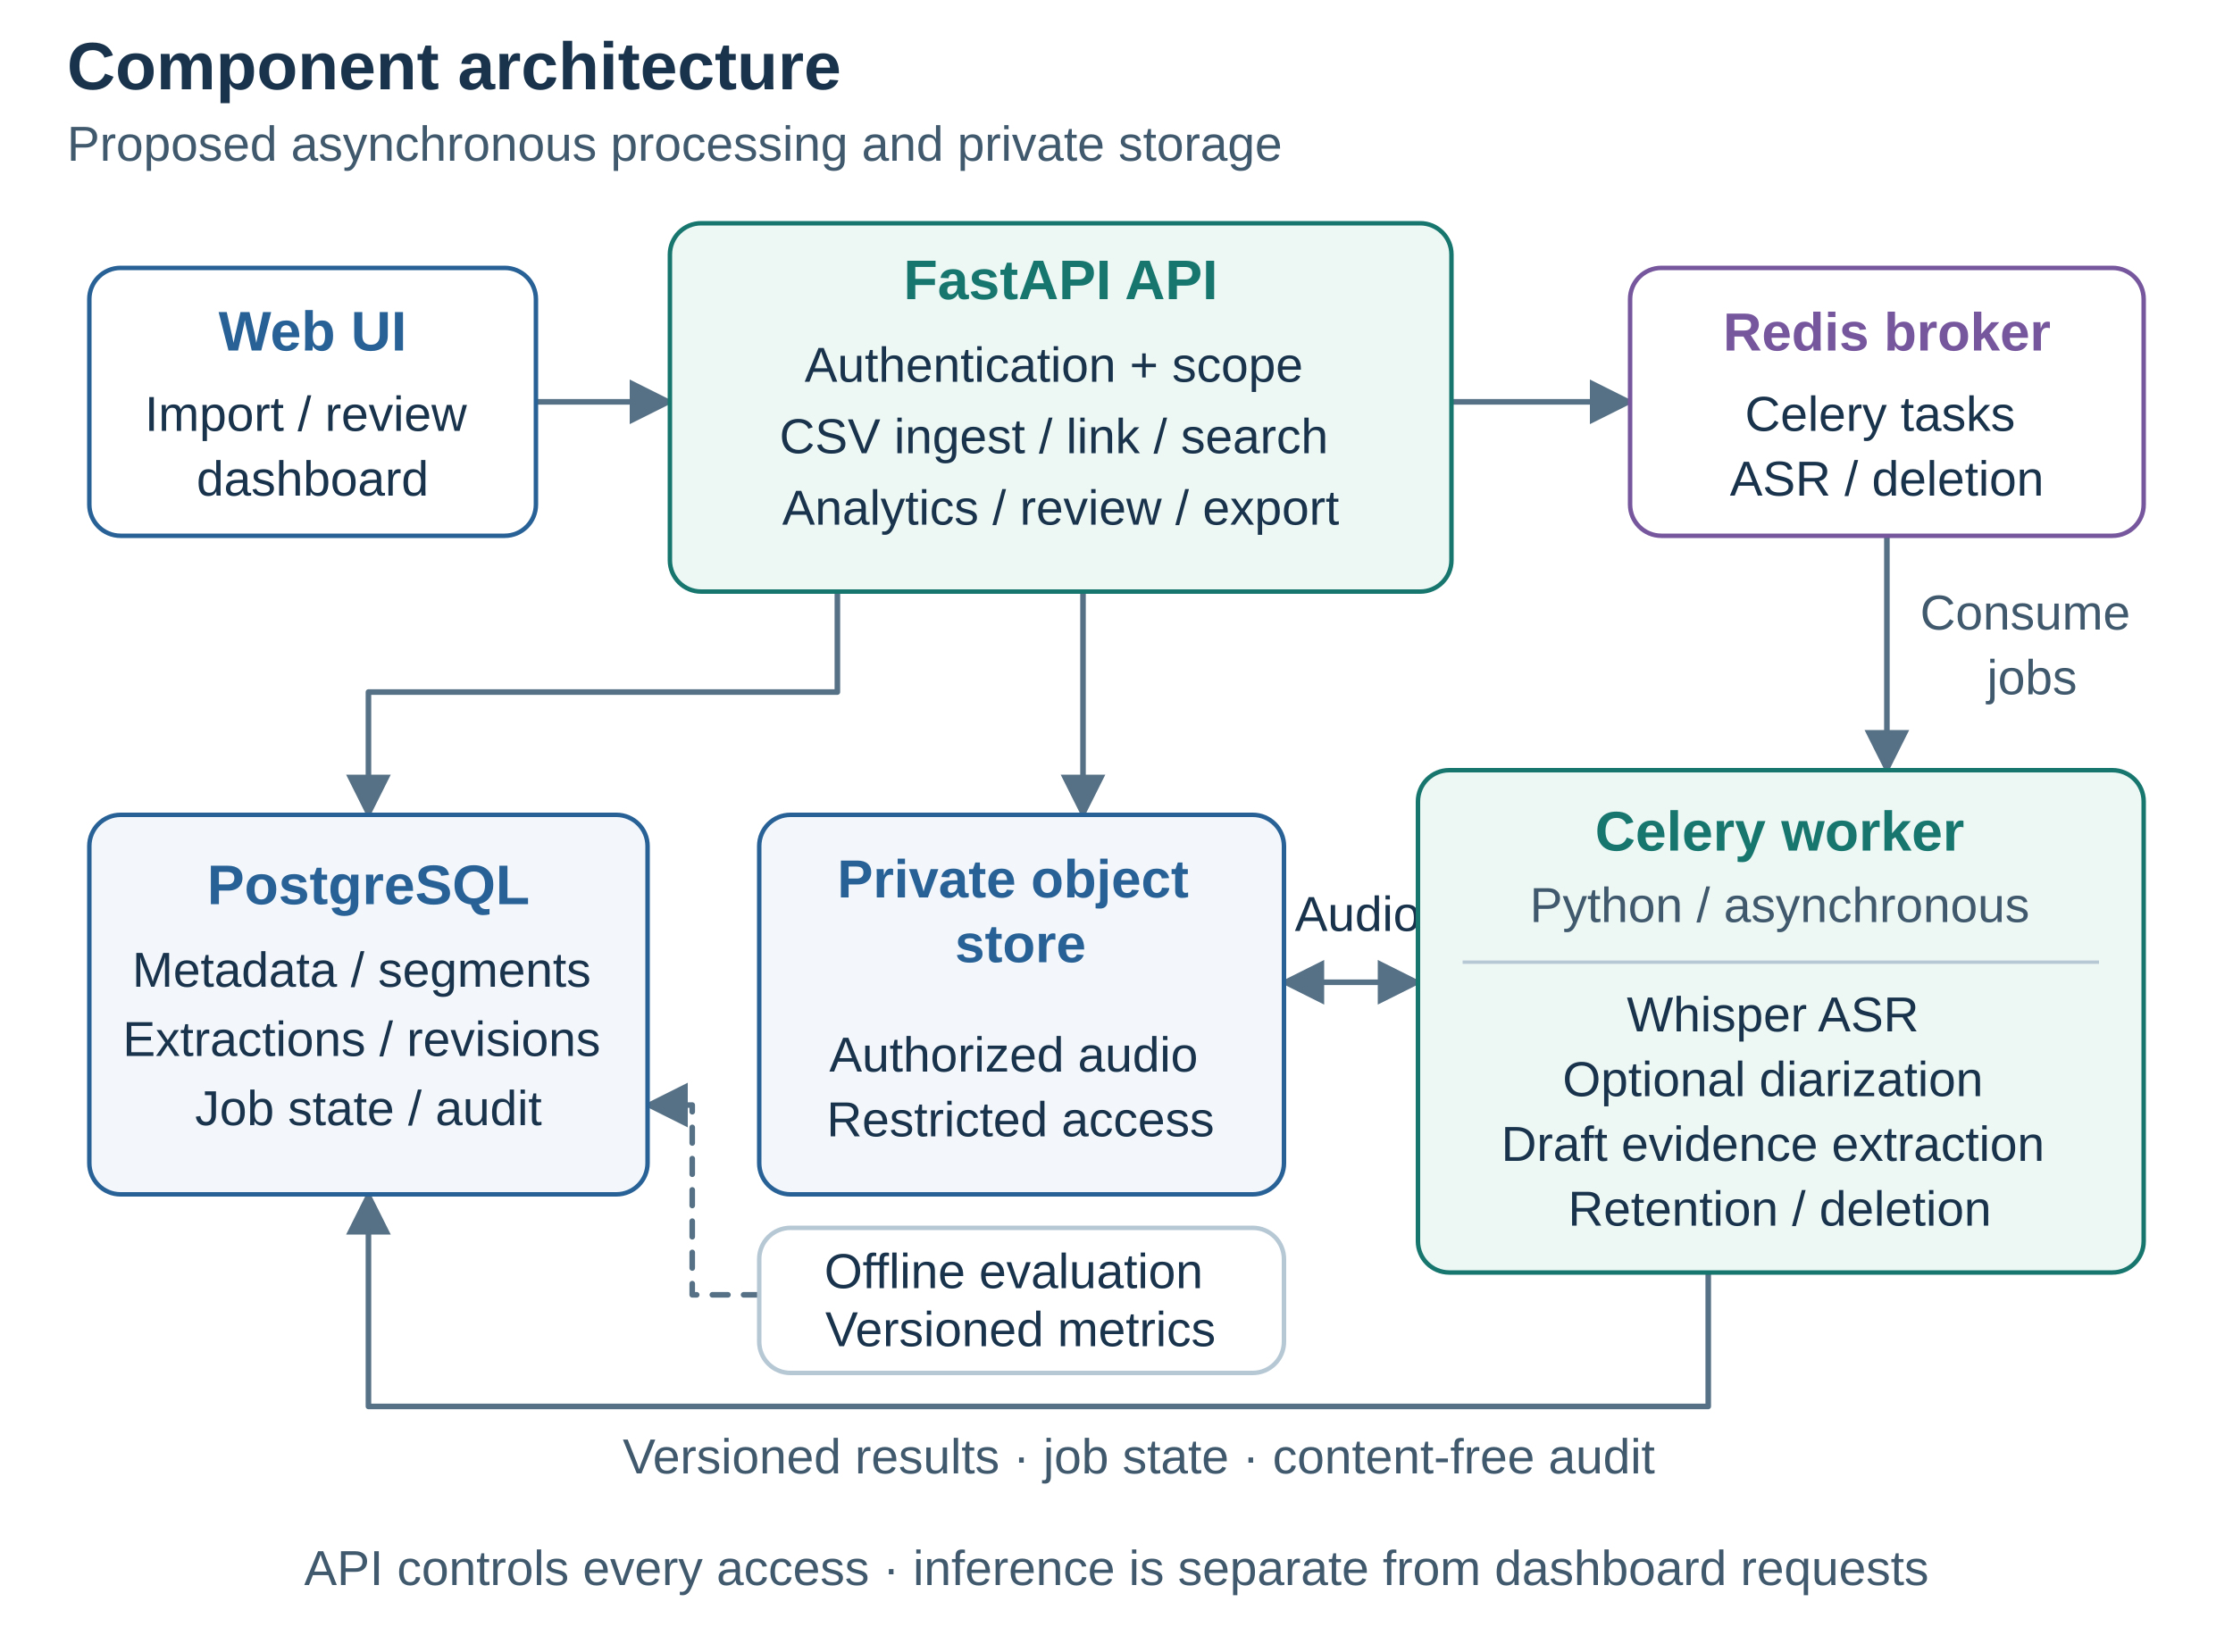
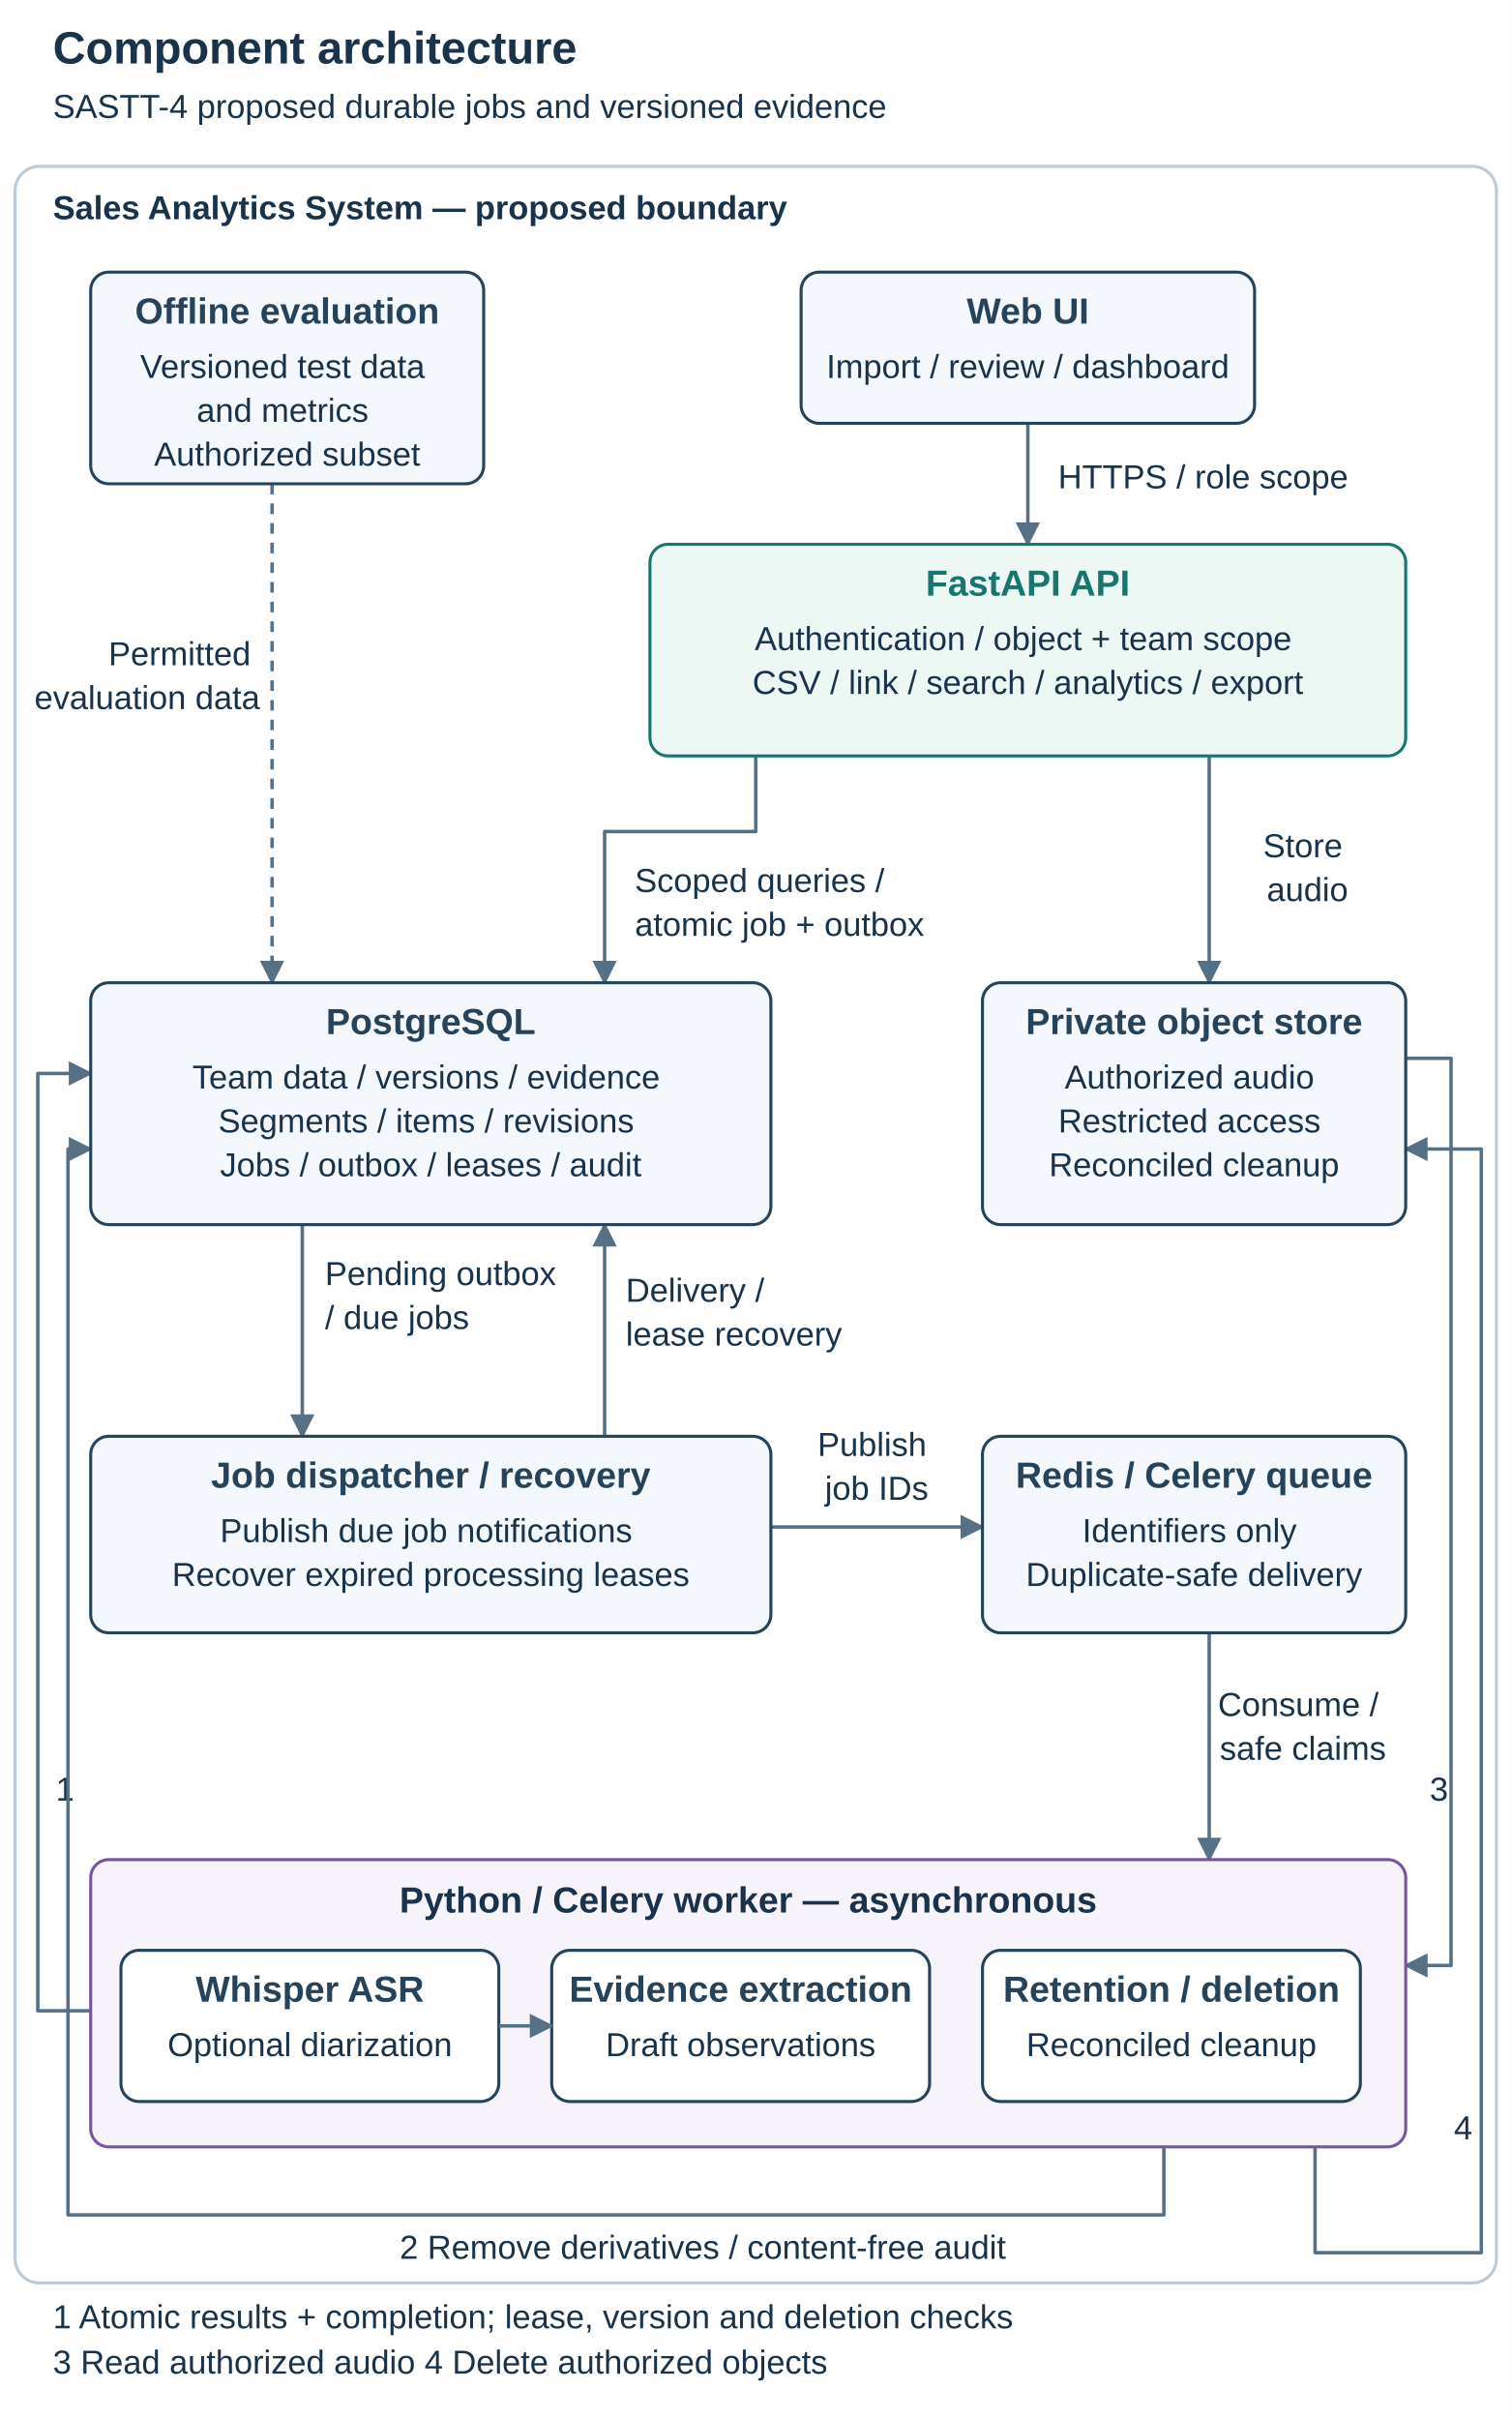
- <svg xmlns="http://www.w3.org/2000/svg" width="1000" height="740" viewBox="0 0 1000 740" role="img" aria-label="Sales Analytics System proposed component architecture">
+ <svg xmlns="http://www.w3.org/2000/svg" width="1000" height="1600" viewBox="0 0 1000 1600" role="img" aria-label="Proposed component architecture with durable job dispatch and recovery">
  <defs>
-     <marker id="arrow" viewBox="0 0 10 10" refX="9" refY="5" markerWidth="8" markerHeight="8" orient="auto-start-reverse">
+     <marker id="arrow" viewBox="0 0 10 10" refX="9" refY="5" markerWidth="7" markerHeight="7" orient="auto-start-reverse">
      <path d="M0,0 L10,5 L0,10 z" fill="#567185" />
    </marker>
  </defs>
-   <rect width="100%" height="100%" fill="#FFFFFF" />
-   <text x="30" y="40" font-family="Arial, Helvetica, sans-serif" font-size="30" fill="#18334B" font-weight="700" text-anchor="start">
-     <tspan x="30" dy="0">Component architecture</tspan>
+   <rect width="1000" height="1600" fill="white" />
+   <text x="35" y="42" text-anchor="start" font-family="Arial, Helvetica, sans-serif" font-size="30" font-weight="700" fill="#18334B">
+     <tspan x="35" dy="0">Component architecture</tspan>
  </text>
-   <text x="30" y="72" font-family="Arial, Helvetica, sans-serif" font-size="22" fill="#40596D" font-weight="400" text-anchor="start">
-     <tspan x="30" dy="0">Proposed asynchronous processing and private storage</tspan>
+   <text x="35" y="78" text-anchor="start" font-family="Arial, Helvetica, sans-serif" font-size="22" font-weight="400" fill="#18334B">
+     <tspan x="35" dy="0">SASTT-4 proposed durable jobs and versioned evidence</tspan>
  </text>
-   <path d="M240,180 L300,180" fill="none" stroke="#567185" stroke-width="2.5" stroke-linecap="round" stroke-linejoin="round" marker-end="url(#arrow)" />
-   <path d="M650,180 L730,180" fill="none" stroke="#567185" stroke-width="2.5" stroke-linecap="round" stroke-linejoin="round" marker-end="url(#arrow)" />
-   <path d="M845,240 L845,345" fill="none" stroke="#567185" stroke-width="2.5" stroke-linecap="round" stroke-linejoin="round" marker-end="url(#arrow)" />
-   <text x="910" y="282" font-family="Arial, Helvetica, sans-serif" font-size="22" fill="#40596D" font-weight="400" text-anchor="middle">
-     <tspan x="910" dy="0">Consume</tspan>
-     <tspan x="910" dy="29">jobs</tspan>
+   <rect x="10" y="110" width="980" height="1400" rx="16" fill="white" stroke="#BCCAD5" stroke-width="2" />
+   <text x="35" y="145" text-anchor="start" font-family="Arial, Helvetica, sans-serif" font-size="22" font-weight="700" fill="#18334B">
+     <tspan x="35" dy="0">Sales Analytics System — proposed boundary</tspan>
  </text>
-   <path d="M375,265 L375,310 L165,310 L165,365" fill="none" stroke="#567185" stroke-width="2.5" stroke-linecap="round" stroke-linejoin="round" marker-end="url(#arrow)" />
-   <path d="M485,265 L485,365" fill="none" stroke="#567185" stroke-width="2.5" stroke-linecap="round" stroke-linejoin="round" marker-end="url(#arrow)" />
-   <path d="M635,440 L575,440" fill="none" stroke="#567185" stroke-width="2.5" marker-start="url(#arrow)" marker-end="url(#arrow)" />
-   <text x="608" y="417" font-family="Arial, Helvetica, sans-serif" font-size="22" fill="#18334B" font-weight="400" text-anchor="middle">
-     <tspan x="608" dy="0">Audio</tspan>
+   <path d="M680,280 L680,360" fill="none" stroke="#567185" stroke-width="2.3" stroke-linejoin="round" marker-end="url(#arrow)" />
+   <text x="700" y="323" text-anchor="start" font-family="Arial, Helvetica, sans-serif" font-size="22" font-weight="400" fill="#18334B">
+     <tspan x="700" dy="0">HTTPS / role scope</tspan>
  </text>
-   <path d="M765,570 L765,630 L165,630 L165,535" fill="none" stroke="#567185" stroke-width="2.5" stroke-linecap="round" stroke-linejoin="round" marker-end="url(#arrow)" />
-   <text x="510" y="660" font-family="Arial, Helvetica, sans-serif" font-size="22" fill="#40596D" font-weight="400" text-anchor="middle">
-     <tspan x="510" dy="0">Versioned results · job state · content-free audit</tspan>
+   <path d="M500,500 L500,550 L400,550 L400,650" fill="none" stroke="#567185" stroke-width="2.3" stroke-linejoin="round" marker-end="url(#arrow)" />
+   <text x="420" y="590" text-anchor="start" font-family="Arial, Helvetica, sans-serif" font-size="22" font-weight="400" fill="#18334B">
+     <tspan x="420" dy="0">Scoped queries /</tspan>
+     <tspan x="420" dy="29">atomic job + outbox</tspan>
  </text>
-   <path d="M340,580 L310,580 L310,495 L290,495" fill="none" stroke="#567185" stroke-width="2.5" stroke-linecap="round" stroke-linejoin="round" stroke-dasharray="7 7" marker-end="url(#arrow)" />
-   <rect x="40" y="120" width="200" height="120" rx="14" fill="#FFFFFF" stroke="#286196" stroke-width="2" />
-   <text x="140" y="157" font-family="Arial, Helvetica, sans-serif" font-size="25" fill="#286196" font-weight="700" text-anchor="middle">
-     <tspan x="140" dy="0">Web UI</tspan>
+   <path d="M800,500 L800,650" fill="none" stroke="#567185" stroke-width="2.3" stroke-linejoin="round" marker-end="url(#arrow)" />
+   <text x="865" y="567" text-anchor="middle" font-family="Arial, Helvetica, sans-serif" font-size="22" font-weight="400" fill="#18334B">
+     <tspan x="865" dy="0">Store</tspan>
+     <tspan x="865" dy="29">audio</tspan>
  </text>
-   <text x="140" y="193" font-family="Arial, Helvetica, sans-serif" font-size="22" fill="#18334B" font-weight="400" text-anchor="middle">
-     <tspan x="140" dy="0">Import / review</tspan>
-     <tspan x="140" dy="29">dashboard</tspan>
+   <path d="M180,320 L180,650" fill="none" stroke="#567185" stroke-width="2.3" stroke-linejoin="round" stroke-dasharray="7 6" marker-end="url(#arrow)" />
+   <text x="172" y="440" text-anchor="end" font-family="Arial, Helvetica, sans-serif" font-size="22" font-weight="400" fill="#18334B">
+     <tspan x="172" dy="0">Permitted</tspan>
+     <tspan x="172" dy="29">evaluation data</tspan>
  </text>
-   <rect x="300" y="100" width="350" height="165" rx="14" fill="#EDF7F4" stroke="#17776F" stroke-width="2" />
-   <text x="475" y="134" font-family="Arial, Helvetica, sans-serif" font-size="25" fill="#17776F" font-weight="700" text-anchor="middle">
-     <tspan x="475" dy="0">FastAPI API</tspan>
+   <path d="M200,810 L200,950" fill="none" stroke="#567185" stroke-width="2.3" stroke-linejoin="round" marker-end="url(#arrow)" />
+   <text x="215" y="850" text-anchor="start" font-family="Arial, Helvetica, sans-serif" font-size="22" font-weight="400" fill="#18334B">
+     <tspan x="215" dy="0">Pending outbox</tspan>
+     <tspan x="215" dy="29">/ due jobs</tspan>
  </text>
-   <text x="475" y="171" font-family="Arial, Helvetica, sans-serif" font-size="22" fill="#18334B" font-weight="400" text-anchor="middle">
-     <tspan x="475" dy="0">Authentication + scope</tspan>
-     <tspan x="475" dy="32">CSV ingest / link / search</tspan>
-     <tspan x="475" dy="32">Analytics / review / export</tspan>
+   <path d="M400,950 L400,810" fill="none" stroke="#567185" stroke-width="2.3" stroke-linejoin="round" marker-end="url(#arrow)" />
+   <text x="414" y="861" text-anchor="start" font-family="Arial, Helvetica, sans-serif" font-size="22" font-weight="400" fill="#18334B">
+     <tspan x="414" dy="0">Delivery /</tspan>
+     <tspan x="414" dy="29">lease recovery</tspan>
  </text>
-   <rect x="730" y="120" width="230" height="120" rx="14" fill="#FFFFFF" stroke="#76569D" stroke-width="2" />
-   <text x="845" y="157" font-family="Arial, Helvetica, sans-serif" font-size="24" fill="#76569D" font-weight="700" text-anchor="middle">
-     <tspan x="845" dy="0">Redis broker</tspan>
+   <path d="M510,1010 L650,1010" fill="none" stroke="#567185" stroke-width="2.3" stroke-linejoin="round" marker-end="url(#arrow)" />
+   <text x="580" y="963" text-anchor="middle" font-family="Arial, Helvetica, sans-serif" font-size="22" font-weight="400" fill="#18334B">
+     <tspan x="580" dy="0">Publish</tspan>
+     <tspan x="580" dy="29">job IDs</tspan>
  </text>
-   <text x="845" y="193" font-family="Arial, Helvetica, sans-serif" font-size="22" fill="#18334B" font-weight="400" text-anchor="middle">
-     <tspan x="845" dy="0">Celery tasks</tspan>
-     <tspan x="845" dy="29">ASR / deletion</tspan>
+   <path d="M800,1080 L800,1230" fill="none" stroke="#567185" stroke-width="2.3" stroke-linejoin="round" marker-end="url(#arrow)" />
+   <text x="862" y="1135" text-anchor="middle" font-family="Arial, Helvetica, sans-serif" font-size="22" font-weight="400" fill="#18334B">
+     <tspan x="862" dy="0">Consume /</tspan>
+     <tspan x="862" dy="29">safe claims</tspan>
  </text>
-   <rect x="40" y="365" width="250" height="170" rx="14" fill="#F3F7FB" stroke="#286196" stroke-width="2" />
-   <text x="165" y="405" font-family="Arial, Helvetica, sans-serif" font-size="25" fill="#286196" font-weight="700" text-anchor="middle">
-     <tspan x="165" dy="0">PostgreSQL</tspan>
+   <path d="M930,700 L960,700 L960,1300 L930,1300" fill="none" stroke="#567185" stroke-width="2.3" stroke-linejoin="round" marker-end="url(#arrow)" />
+   <text x="952" y="1191" text-anchor="middle" font-family="Arial, Helvetica, sans-serif" font-size="22" font-weight="400" fill="#18334B">
+     <tspan x="952" dy="0">3</tspan>
  </text>
-   <text x="165" y="442" font-family="Arial, Helvetica, sans-serif" font-size="22" fill="#18334B" font-weight="400" text-anchor="middle">
-     <tspan x="165" dy="0">Metadata / segments</tspan>
-     <tspan x="165" dy="31">Extractions / revisions</tspan>
-     <tspan x="165" dy="31">Job state / audit</tspan>
+   <path d="M60,1330 L25,1330 L25,710 L60,710" fill="none" stroke="#567185" stroke-width="2.3" stroke-linejoin="round" marker-end="url(#arrow)" />
+   <text x="43" y="1191" text-anchor="middle" font-family="Arial, Helvetica, sans-serif" font-size="22" font-weight="400" fill="#18334B">
+     <tspan x="43" dy="0">1</tspan>
  </text>
-   <rect x="340" y="365" width="235" height="170" rx="14" fill="#F3F7FB" stroke="#286196" stroke-width="2" />
-   <text x="457" y="402" font-family="Arial, Helvetica, sans-serif" font-size="24" fill="#286196" font-weight="700" text-anchor="middle">
-     <tspan x="457" dy="0">Private object</tspan>
-     <tspan x="457" dy="29">store</tspan>
+   <path d="M770,1390 L770,1465 L45,1465 L45,760 L60,760" fill="none" stroke="#567185" stroke-width="2.3" stroke-linejoin="round" marker-end="url(#arrow)" />
+   <text x="465" y="1494" text-anchor="middle" font-family="Arial, Helvetica, sans-serif" font-size="22" font-weight="400" fill="#18334B">
+     <tspan x="465" dy="0">2  Remove derivatives / content-free audit</tspan>
  </text>
-   <text x="457" y="480" font-family="Arial, Helvetica, sans-serif" font-size="22" fill="#18334B" font-weight="400" text-anchor="middle">
-     <tspan x="457" dy="0">Authorized audio</tspan>
-     <tspan x="457" dy="29">Restricted access</tspan>
+   <path d="M870,1390 L870,1490 L980,1490 L980,760 L930,760" fill="none" stroke="#567185" stroke-width="2.3" stroke-linejoin="round" marker-end="url(#arrow)" />
+   <text x="968" y="1415" text-anchor="middle" font-family="Arial, Helvetica, sans-serif" font-size="22" font-weight="400" fill="#18334B">
+     <tspan x="968" dy="0">4</tspan>
  </text>
-   <rect x="635" y="345" width="325" height="225" rx="14" fill="#EDF7F4" stroke="#17776F" stroke-width="2" />
-   <text x="797" y="381" font-family="Arial, Helvetica, sans-serif" font-size="25" fill="#17776F" font-weight="700" text-anchor="middle">
-     <tspan x="797" dy="0">Celery worker</tspan>
+   <rect x="60" y="180" width="260" height="140" rx="12" fill="#F4F8FC" stroke="#25435B" stroke-width="2" />
+   <text x="190.0" y="214" text-anchor="middle" font-family="Arial, Helvetica, sans-serif" font-size="24" font-weight="700" fill="#25435B">
+     <tspan x="190.0" dy="0">Offline evaluation</tspan>
  </text>
-   <text x="797" y="413" font-family="Arial, Helvetica, sans-serif" font-size="22" fill="#40596D" font-weight="400" text-anchor="middle">
-     <tspan x="797" dy="0">Python / asynchronous</tspan>
+   <text x="190.0" y="250" text-anchor="middle" font-family="Arial, Helvetica, sans-serif" font-size="22" font-weight="400" fill="#18334B">
+     <tspan x="190.0" dy="0">Versioned test data</tspan>
+     <tspan x="190.0" dy="29">and metrics</tspan>
+     <tspan x="190.0" dy="29">Authorized subset</tspan>
  </text>
-   <path d="M655,431 H940" stroke="#B7C8D5" stroke-width="1.5" />
-   <text x="797" y="462" font-family="Arial, Helvetica, sans-serif" font-size="22" fill="#18334B" font-weight="400" text-anchor="middle">
-     <tspan x="797" dy="0">Whisper ASR</tspan>
-     <tspan x="797" dy="29">Optional diarization</tspan>
-     <tspan x="797" dy="29">Draft evidence extraction</tspan>
-     <tspan x="797" dy="29">Retention / deletion</tspan>
+   <rect x="530" y="180" width="300" height="100" rx="12" fill="#F4F8FC" stroke="#25435B" stroke-width="2" />
+   <text x="680.0" y="214" text-anchor="middle" font-family="Arial, Helvetica, sans-serif" font-size="24" font-weight="700" fill="#25435B">
+     <tspan x="680.0" dy="0">Web UI</tspan>
  </text>
-   <rect x="340" y="550" width="235" height="65" rx="14" fill="#FFFFFF" stroke="#B7C8D5" stroke-width="2" />
-   <text x="457" y="577" font-family="Arial, Helvetica, sans-serif" font-size="22" fill="#18334B" font-weight="400" text-anchor="middle">
-     <tspan x="457" dy="0">Offline evaluation</tspan>
-     <tspan x="457" dy="26">Versioned metrics</tspan>
+   <text x="680.0" y="250" text-anchor="middle" font-family="Arial, Helvetica, sans-serif" font-size="22" font-weight="400" fill="#18334B">
+     <tspan x="680.0" dy="0">Import / review / dashboard</tspan>
  </text>
-   <text x="500" y="710" font-family="Arial, Helvetica, sans-serif" font-size="22" fill="#40596D" font-weight="400" text-anchor="middle">
-     <tspan x="500" dy="0">API controls every access · inference is separate from dashboard requests</tspan>
+   <rect x="430" y="360" width="500" height="140" rx="12" fill="#EDF7F4" stroke="#17776F" stroke-width="2" />
+   <text x="680.0" y="394" text-anchor="middle" font-family="Arial, Helvetica, sans-serif" font-size="24" font-weight="700" fill="#17776F">
+     <tspan x="680.0" dy="0">FastAPI API</tspan>
+   </text>
+   <text x="680.0" y="430" text-anchor="middle" font-family="Arial, Helvetica, sans-serif" font-size="22" font-weight="400" fill="#18334B">
+     <tspan x="680.0" dy="0">Authentication / object + team scope</tspan>
+     <tspan x="680.0" dy="29">CSV / link / search / analytics / export</tspan>
+   </text>
+   <rect x="60" y="650" width="450" height="160" rx="12" fill="#F4F8FC" stroke="#25435B" stroke-width="2" />
+   <text x="285.0" y="684" text-anchor="middle" font-family="Arial, Helvetica, sans-serif" font-size="24" font-weight="700" fill="#25435B">
+     <tspan x="285.0" dy="0">PostgreSQL</tspan>
+   </text>
+   <text x="285.0" y="720" text-anchor="middle" font-family="Arial, Helvetica, sans-serif" font-size="22" font-weight="400" fill="#18334B">
+     <tspan x="285.0" dy="0">Team data / versions / evidence</tspan>
+     <tspan x="285.0" dy="29">Segments / items / revisions</tspan>
+     <tspan x="285.0" dy="29">Jobs / outbox / leases / audit</tspan>
+   </text>
+   <rect x="650" y="650" width="280" height="160" rx="12" fill="#F4F8FC" stroke="#25435B" stroke-width="2" />
+   <text x="790.0" y="684" text-anchor="middle" font-family="Arial, Helvetica, sans-serif" font-size="24" font-weight="700" fill="#25435B">
+     <tspan x="790.0" dy="0">Private object store</tspan>
+   </text>
+   <text x="790.0" y="720" text-anchor="middle" font-family="Arial, Helvetica, sans-serif" font-size="22" font-weight="400" fill="#18334B">
+     <tspan x="790.0" dy="0">Authorized audio</tspan>
+     <tspan x="790.0" dy="29">Restricted access</tspan>
+     <tspan x="790.0" dy="29">Reconciled cleanup</tspan>
+   </text>
+   <rect x="60" y="950" width="450" height="130" rx="12" fill="#F4F8FC" stroke="#25435B" stroke-width="2" />
+   <text x="285.0" y="984" text-anchor="middle" font-family="Arial, Helvetica, sans-serif" font-size="24" font-weight="700" fill="#25435B">
+     <tspan x="285.0" dy="0">Job dispatcher / recovery</tspan>
+   </text>
+   <text x="285.0" y="1020" text-anchor="middle" font-family="Arial, Helvetica, sans-serif" font-size="22" font-weight="400" fill="#18334B">
+     <tspan x="285.0" dy="0">Publish due job notifications</tspan>
+     <tspan x="285.0" dy="29">Recover expired processing leases</tspan>
+   </text>
+   <rect x="650" y="950" width="280" height="130" rx="12" fill="#F4F8FC" stroke="#25435B" stroke-width="2" />
+   <text x="790.0" y="984" text-anchor="middle" font-family="Arial, Helvetica, sans-serif" font-size="24" font-weight="700" fill="#25435B">
+     <tspan x="790.0" dy="0">Redis / Celery queue</tspan>
+   </text>
+   <text x="790.0" y="1020" text-anchor="middle" font-family="Arial, Helvetica, sans-serif" font-size="22" font-weight="400" fill="#18334B">
+     <tspan x="790.0" dy="0">Identifiers only</tspan>
+     <tspan x="790.0" dy="29">Duplicate-safe delivery</tspan>
+   </text>
+   <rect x="60" y="1230" width="870" height="190" rx="12" fill="#F7F3FB" stroke="#76569D" stroke-width="2" />
+   <text x="495" y="1265" text-anchor="middle" font-family="Arial, Helvetica, sans-serif" font-size="24" font-weight="700" fill="#18334B">
+     <tspan x="495" dy="0">Python / Celery worker — asynchronous</tspan>
+   </text>
+   <rect x="80" y="1290" width="250" height="100" rx="12" fill="white" stroke="#25435B" stroke-width="2" />
+   <text x="205.0" y="1324" text-anchor="middle" font-family="Arial, Helvetica, sans-serif" font-size="24" font-weight="700" fill="#25435B">
+     <tspan x="205.0" dy="0">Whisper ASR</tspan>
+   </text>
+   <text x="205.0" y="1360" text-anchor="middle" font-family="Arial, Helvetica, sans-serif" font-size="22" font-weight="400" fill="#18334B">
+     <tspan x="205.0" dy="0">Optional diarization</tspan>
+   </text>
+   <rect x="365" y="1290" width="250" height="100" rx="12" fill="white" stroke="#25435B" stroke-width="2" />
+   <text x="490.0" y="1324" text-anchor="middle" font-family="Arial, Helvetica, sans-serif" font-size="24" font-weight="700" fill="#25435B">
+     <tspan x="490.0" dy="0">Evidence extraction</tspan>
+   </text>
+   <text x="490.0" y="1360" text-anchor="middle" font-family="Arial, Helvetica, sans-serif" font-size="22" font-weight="400" fill="#18334B">
+     <tspan x="490.0" dy="0">Draft observations</tspan>
+   </text>
+   <path d="M330,1340 L365,1340" fill="none" stroke="#567185" stroke-width="2.3" stroke-linejoin="round" marker-end="url(#arrow)" />
+   <rect x="650" y="1290" width="250" height="100" rx="12" fill="white" stroke="#25435B" stroke-width="2" />
+   <text x="775.0" y="1324" text-anchor="middle" font-family="Arial, Helvetica, sans-serif" font-size="24" font-weight="700" fill="#25435B">
+     <tspan x="775.0" dy="0">Retention / deletion</tspan>
+   </text>
+   <text x="775.0" y="1360" text-anchor="middle" font-family="Arial, Helvetica, sans-serif" font-size="22" font-weight="400" fill="#18334B">
+     <tspan x="775.0" dy="0">Reconciled cleanup</tspan>
+   </text>
+   <text x="35" y="1540" text-anchor="start" font-family="Arial, Helvetica, sans-serif" font-size="22" font-weight="400" fill="#18334B">
+     <tspan x="35" dy="0">1  Atomic results + completion; lease, version and deletion checks</tspan>
+   </text>
+   <text x="35" y="1570" text-anchor="start" font-family="Arial, Helvetica, sans-serif" font-size="22" font-weight="400" fill="#18334B">
+     <tspan x="35" dy="0">3  Read authorized audio     4  Delete authorized objects</tspan>
  </text>
</svg>
